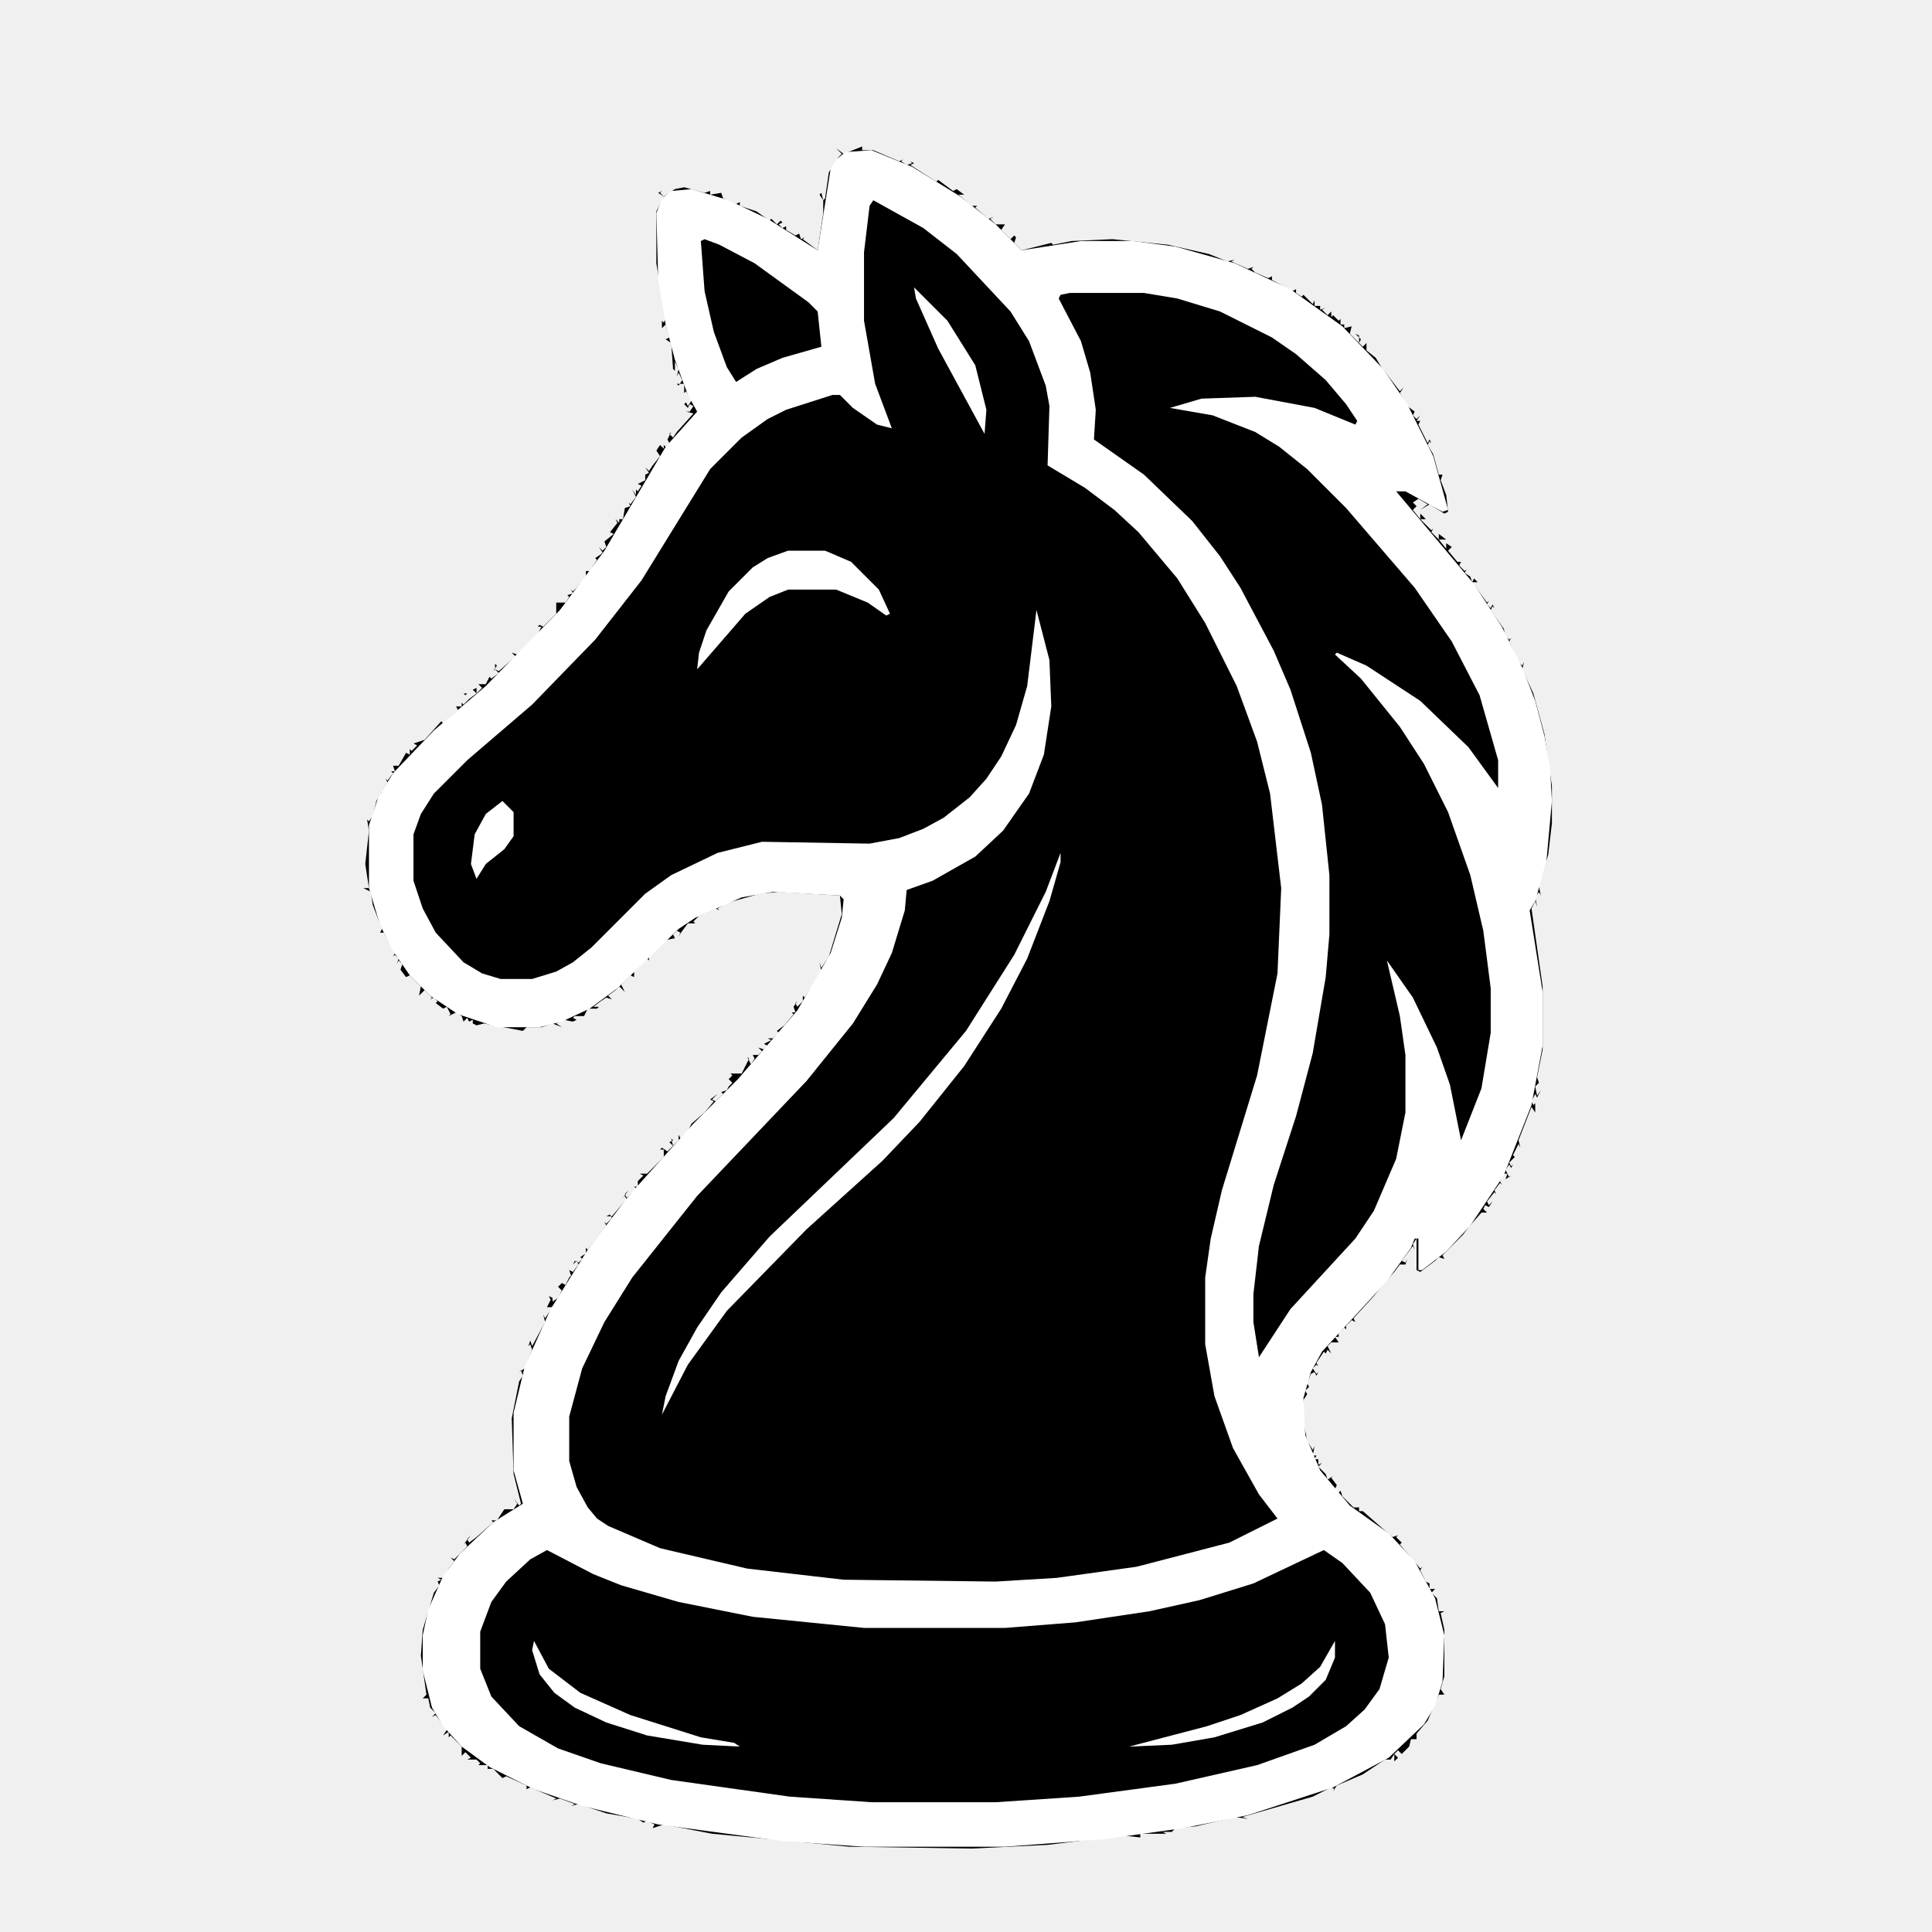
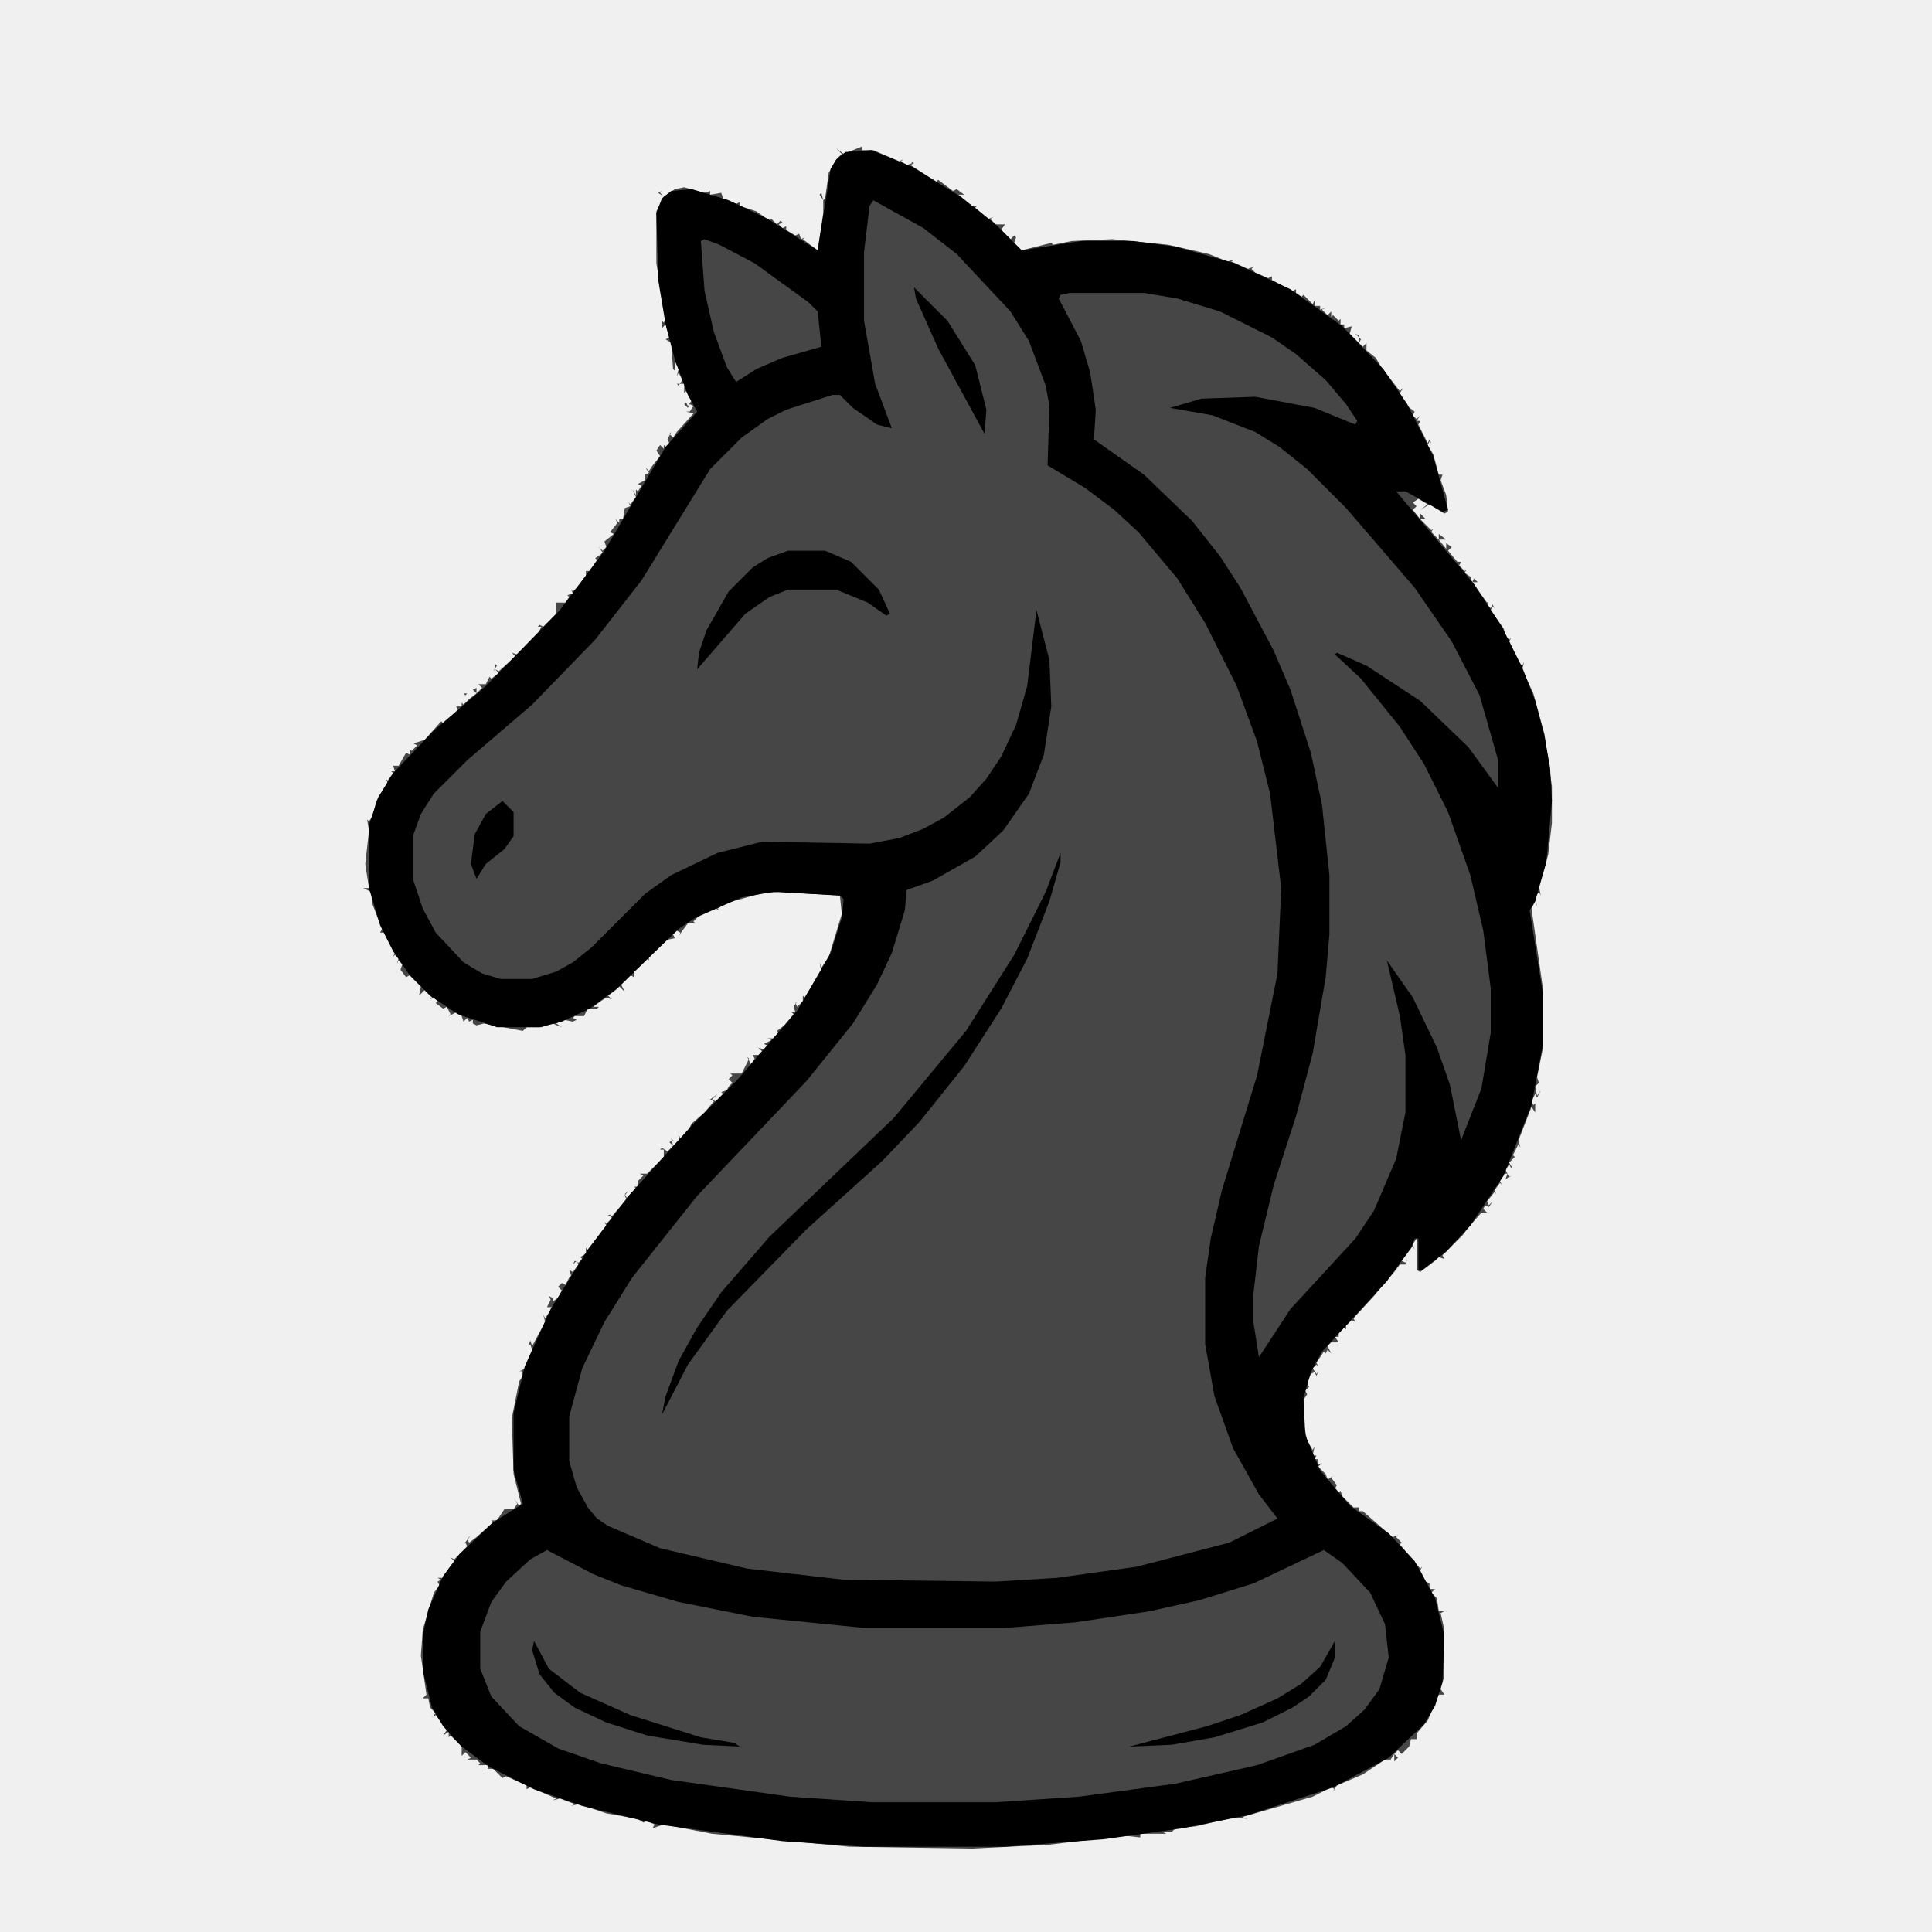
<svg xmlns="http://www.w3.org/2000/svg" width="1042" height="1042" viewBox="0 0 1042 1042">
-   <path d="M 357 103 L 355 104 L 358 106 L 354 114 L 354 142 L 359 172 L 358 174 L 357 173 L 357 177 L 359 175 L 361 182 L 359 183 L 362 185 L 363 199 L 364 200 L 364 195 L 366 199 L 365 203 L 366 201 L 368 205 L 366 208 L 365 207 L 369 207 L 369 212 L 370 211 L 373 216 L 371 219 L 370 217 L 369 218 L 371 220 L 372 218 L 374 219 L 372 222 L 370 222 L 374 223 L 365 233 L 364 231 L 365 233 L 363 236 L 361 234 L 362 233 L 360 237 L 361 239 L 359 241 L 358 240 L 358 242 L 356 240 L 354 243 L 356 246 L 352 251 L 350 250 L 352 251 L 350 254 L 348 252 L 350 255 L 348 256 L 348 259 L 344 261 L 346 262 L 344 265 L 343 264 L 343 267 L 341 264 L 343 268 L 340 272 L 339 271 L 340 273 L 337 274 L 336 280 L 334 280 L 334 282 L 332 280 L 333 282 L 329 287 L 331 288 L 326 292 L 327 295 L 325 297 L 323 295 L 325 298 L 324 299 L 322 297 L 324 299 L 321 301 L 320 300 L 322 302 L 318 308 L 316 308 L 316 311 L 311 317 L 310 314 L 311 317 L 309 319 L 308 318 L 309 320 L 306 321 L 307 322 L 305 325 L 300 325 L 300 331 L 299 332 L 298 330 L 299 332 L 297 334 L 295 332 L 297 334 L 293 338 L 291 337 L 293 335 L 290 338 L 292 338 L 290 342 L 279 353 L 276 352 L 278 354 L 269 362 L 267 361 L 267 358 L 268 359 L 266 362 L 267 361 L 269 363 L 265 366 L 264 365 L 262 369 L 258 369 L 260 371 L 257 374 L 257 371 L 255 372 L 257 374 L 253 377 L 251 375 L 252 374 L 250 374 L 253 377 L 250 380 L 249 379 L 249 381 L 246 381 L 247 383 L 239 390 L 238 389 L 229 399 L 223 401 L 225 402 L 222 405 L 221 404 L 221 407 L 219 406 L 215 413 L 212 413 L 213 416 L 211 416 L 212 417 L 209 421 L 208 420 L 209 422 L 203 432 L 201 440 L 199 443 L 198 442 L 199 448 L 197 466 L 199 479 L 196 479 L 200 481 L 201 488 L 206 501 L 205 503 L 207 503 L 213 514 L 212 516 L 213 515 L 215 517 L 214 520 L 215 518 L 217 520 L 216 523 L 219 527 L 221 526 L 227 532 L 226 537 L 229 534 L 233 538 L 232 539 L 234 538 L 236 540 L 234 542 L 235 541 L 239 544 L 241 543 L 243 547 L 242 548 L 244 547 L 244 549 L 244 547 L 246 546 L 249 548 L 250 551 L 252 549 L 253 551 L 255 550 L 255 552 L 257 553 L 261 552 L 282 556 L 284 554 L 292 554 L 298 552 L 303 554 L 300 552 L 304 550 L 309 551 L 311 550 L 309 549 L 310 548 L 315 548 L 317 544 L 322 544 L 323 543 L 320 543 L 324 540 L 326 543 L 324 540 L 327 538 L 330 539 L 328 537 L 332 534 L 333 535 L 332 534 L 334 532 L 337 535 L 335 531 L 340 526 L 342 527 L 342 529 L 342 524 L 346 520 L 347 521 L 346 520 L 349 517 L 350 518 L 350 516 L 359 507 L 364 506 L 363 504 L 365 502 L 367 503 L 366 505 L 368 502 L 369 503 L 368 502 L 371 498 L 375 498 L 374 497 L 377 494 L 386 490 L 388 491 L 387 490 L 392 487 L 410 482 L 420 481 L 453 483 L 454 493 L 447 516 L 443 522 L 442 519 L 443 524 L 434 538 L 433 537 L 433 540 L 430 543 L 429 541 L 430 540 L 428 543 L 429 546 L 427 546 L 428 547 L 423 553 L 422 552 L 423 553 L 419 556 L 420 557 L 417 560 L 414 560 L 416 561 L 412 563 L 414 564 L 412 566 L 409 565 L 411 567 L 409 569 L 406 569 L 407 571 L 405 574 L 403 570 L 404 571 L 400 579 L 394 579 L 395 580 L 393 582 L 395 584 L 393 586 L 390 585 L 393 586 L 392 588 L 389 589 L 390 590 L 386 594 L 384 593 L 387 590 L 383 593 L 385 594 L 380 600 L 379 599 L 380 600 L 373 606 L 371 610 L 367 614 L 366 612 L 366 615 L 363 618 L 362 614 L 363 615 L 361 616 L 363 618 L 360 621 L 357 619 L 358 618 L 356 620 L 358 620 L 358 624 L 355 627 L 354 626 L 355 627 L 349 633 L 345 633 L 347 634 L 344 637 L 344 640 L 342 640 L 343 641 L 338 646 L 337 644 L 339 642 L 336 646 L 337 645 L 338 647 L 336 649 L 335 648 L 336 649 L 330 656 L 327 656 L 329 655 L 330 657 L 327 660 L 326 659 L 327 661 L 321 669 L 320 667 L 321 669 L 317 674 L 316 673 L 316 676 L 313 678 L 314 679 L 312 681 L 310 680 L 309 682 L 311 680 L 312 682 L 309 686 L 307 685 L 308 688 L 307 689 L 305 687 L 307 689 L 305 693 L 303 692 L 301 694 L 303 696 L 301 700 L 298 702 L 298 700 L 296 699 L 297 701 L 295 705 L 298 705 L 294 711 L 293 709 L 294 713 L 287 726 L 286 723 L 285 726 L 286 725 L 287 728 L 283 738 L 280 740 L 281 739 L 282 742 L 280 745 L 276 765 L 277 795 L 281 811 L 280 812 L 277 808 L 279 811 L 277 814 L 272 814 L 268 820 L 265 820 L 266 821 L 257 829 L 256 828 L 257 829 L 253 832 L 252 830 L 254 828 L 250 833 L 251 832 L 252 834 L 245 841 L 243 840 L 245 842 L 242 846 L 241 845 L 242 846 L 239 851 L 236 851 L 238 852 L 236 853 L 237 855 L 234 859 L 228 879 L 227 893 L 230 914 L 228 916 L 231 916 L 232 921 L 235 924 L 233 926 L 235 925 L 241 933 L 239 936 L 237 934 L 239 936 L 242 934 L 242 937 L 243 936 L 245 938 L 244 939 L 245 938 L 249 942 L 249 947 L 251 945 L 254 948 L 252 949 L 257 949 L 259 951 L 258 952 L 263 952 L 263 954 L 266 954 L 271 959 L 273 958 L 284 963 L 284 965 L 286 964 L 300 970 L 298 971 L 302 970 L 310 973 L 308 974 L 312 973 L 327 978 L 344 981 L 347 983 L 349 982 L 353 984 L 352 986 L 358 984 L 384 989 L 458 996 L 524 997 L 565 995 L 606 990 L 615 991 L 615 989 L 629 989 L 627 988 L 632 988 L 634 986 L 645 985 L 666 980 L 673 981 L 670 980 L 708 969 L 718 964 L 720 965 L 719 966 L 721 963 L 735 957 L 747 949 L 750 949 L 752 946 L 752 950 L 754 948 L 752 946 L 754 944 L 756 946 L 760 942 L 761 938 L 764 938 L 764 935 L 770 928 L 776 914 L 779 914 L 777 911 L 779 904 L 779 879 L 777 870 L 779 869 L 776 869 L 775 862 L 772 859 L 774 857 L 771 857 L 771 854 L 769 853 L 766 847 L 767 845 L 766 846 L 755 833 L 756 832 L 753 829 L 754 828 L 751 829 L 735 815 L 733 815 L 733 813 L 730 813 L 724 807 L 726 805 L 724 807 L 723 804 L 722 805 L 720 803 L 721 801 L 718 797 L 719 796 L 716 798 L 715 795 L 711 791 L 713 789 L 711 790 L 711 787 L 709 787 L 710 785 L 708 785 L 709 780 L 708 782 L 705 777 L 703 767 L 703 755 L 705 752 L 704 750 L 706 748 L 705 746 L 707 741 L 709 740 L 710 742 L 711 740 L 710 741 L 708 738 L 710 736 L 711 737 L 710 735 L 714 729 L 717 732 L 715 730 L 716 728 L 718 730 L 716 726 L 718 724 L 722 724 L 725 721 L 722 724 L 720 721 L 722 721 L 722 719 L 725 716 L 726 717 L 726 715 L 729 712 L 731 713 L 730 711 L 741 699 L 743 701 L 741 699 L 745 694 L 747 695 L 751 692 L 747 695 L 745 694 L 752 686 L 753 687 L 752 686 L 755 682 L 758 682 L 759 679 L 758 681 L 756 680 L 762 672 L 763 674 L 762 671 L 764 668 L 764 685 L 766 686 L 774 680 L 775 683 L 774 680 L 776 678 L 779 679 L 778 677 L 780 675 L 781 676 L 780 675 L 789 666 L 791 669 L 789 666 L 792 662 L 793 663 L 792 662 L 799 654 L 802 654 L 800 652 L 801 650 L 803 651 L 805 648 L 806 649 L 805 648 L 803 650 L 802 648 L 806 643 L 807 644 L 806 642 L 809 638 L 810 639 L 809 637 L 811 633 L 813 633 L 812 636 L 815 634 L 814 635 L 812 631 L 814 628 L 815 630 L 816 628 L 815 629 L 814 627 L 817 624 L 816 623 L 819 617 L 820 619 L 819 615 L 826 597 L 828 600 L 828 595 L 827 596 L 826 594 L 828 590 L 829 592 L 831 588 L 829 591 L 828 586 L 830 584 L 829 581 L 832 566 L 832 532 L 826 490 L 828 486 L 829 489 L 828 484 L 830 481 L 831 483 L 830 478 L 835 461 L 837 444 L 837 424 L 833 396 L 827 374 L 821 361 L 822 357 L 821 359 L 819 357 L 814 346 L 815 344 L 814 345 L 812 343 L 811 339 L 806 332 L 807 331 L 806 332 L 804 329 L 805 327 L 806 328 L 805 326 L 804 328 L 802 326 L 803 324 L 802 325 L 794 314 L 797 314 L 795 312 L 794 314 L 793 311 L 790 309 L 791 307 L 790 308 L 787 305 L 788 303 L 786 303 L 781 297 L 783 295 L 780 293 L 780 296 L 776 291 L 780 291 L 776 288 L 776 291 L 772 287 L 773 285 L 772 286 L 766 280 L 769 280 L 766 277 L 766 280 L 762 275 L 764 273 L 762 271 L 765 269 L 770 272 L 766 275 L 771 272 L 779 277 L 781 276 L 780 267 L 777 259 L 778 256 L 776 256 L 773 245 L 770 240 L 771 238 L 772 239 L 771 237 L 770 239 L 765 229 L 766 227 L 764 227 L 766 224 L 764 226 L 762 224 L 763 222 L 759 219 L 755 212 L 757 209 L 755 211 L 745 198 L 746 196 L 745 198 L 742 193 L 737 189 L 737 185 L 735 187 L 733 185 L 733 181 L 731 180 L 734 183 L 733 185 L 728 180 L 729 176 L 725 177 L 725 175 L 723 175 L 723 172 L 722 173 L 719 170 L 718 171 L 718 168 L 716 170 L 713 167 L 715 166 L 712 167 L 712 165 L 709 165 L 709 162 L 707 160 L 709 162 L 708 164 L 703 159 L 702 160 L 699 158 L 699 156 L 697 157 L 686 151 L 686 149 L 684 150 L 677 147 L 675 145 L 676 144 L 673 145 L 664 141 L 666 140 L 662 141 L 652 137 L 630 132 L 600 129 L 578 130 L 568 132 L 567 131 L 551 135 L 547 131 L 548 128 L 547 127 L 545 129 L 540 124 L 542 121 L 537 121 L 534 118 L 536 117 L 533 118 L 526 112 L 527 111 L 524 111 L 517 105 L 520 105 L 516 102 L 518 101 L 514 103 L 506 97 L 505 98 L 491 89 L 493 88 L 491 87 L 492 88 L 489 89 L 486 87 L 487 86 L 485 87 L 471 81 L 465 81 L 465 79 L 455 83 L 451 80 L 454 83 L 452 85 L 451 84 L 452 85 L 447 93 L 445 107 L 444 108 L 443 104 L 442 105 L 444 108 L 444 115 L 441 135 L 433 129 L 434 128 L 432 129 L 431 126 L 429 127 L 424 124 L 424 122 L 422 123 L 420 121 L 422 120 L 421 119 L 419 121 L 416 118 L 415 119 L 408 114 L 399 111 L 399 109 L 397 110 L 390 107 L 389 104 L 383 105 L 383 103 L 380 104 L 369 101 L 364 102 L 358 106 L 356 104 Z" fill="#000000" fill-rule="evenodd" stroke="none" />
-   <path d="M 362 103 L 357 107 L 354 115 L 355 151 L 359 175 L 364 194 L 371 213 L 376 222 L 359 241 L 326 297 L 302 329 L 262 370 L 234 394 L 212 417 L 204 430 L 199 445 L 199 479 L 205 499 L 212 513 L 221 526 L 232 537 L 247 547 L 268 554 L 291 554 L 303 551 L 318 544 L 333 533 L 366 501 L 375 495 L 400 484 L 417 481 L 453 483 L 455 485 L 454 495 L 448 514 L 430 545 L 398 582 L 374 606 L 339 645 L 317 674 L 297 706 L 283 737 L 277 762 L 277 793 L 282 811 L 266 821 L 248 838 L 239 850 L 231 868 L 228 882 L 228 901 L 233 921 L 239 931 L 249 942 L 264 953 L 288 965 L 314 974 L 355 984 L 422 993 L 466 996 L 542 996 L 595 992 L 638 986 L 673 979 L 719 964 L 749 948 L 768 930 L 774 920 L 778 907 L 779 882 L 774 862 L 763 842 L 749 827 L 728 812 L 712 793 L 704 774 L 703 754 L 707 740 L 713 729 L 748 691 L 761 673 L 763 668 L 765 668 L 765 685 L 767 685 L 780 675 L 793 661 L 811 634 L 826 596 L 832 564 L 832 535 L 825 491 L 828 486 L 834 465 L 837 432 L 836 414 L 833 397 L 828 378 L 821 360 L 810 338 L 795 315 L 753 265 L 758 265 L 778 276 L 781 275 L 773 246 L 759 218 L 746 199 L 724 176 L 696 156 L 666 142 L 634 133 L 611 130 L 583 130 L 551 135 L 537 121 L 518 106 L 492 90 L 470 81 L 456 82 L 451 86 L 448 91 L 441 135 L 414 118 L 393 108 L 373 102 Z M 259 880 L 265 864 L 273 853 L 286 841 L 295 836 L 320 849 L 335 855 L 366 864 L 406 872 L 466 878 L 542 878 L 580 875 L 620 869 L 647 863 L 676 854 L 714 836 L 724 843 L 739 859 L 747 876 L 749 894 L 744 911 L 736 922 L 726 931 L 709 941 L 678 952 L 634 962 L 582 969 L 537 972 L 470 972 L 426 969 L 362 960 L 324 951 L 301 943 L 280 931 L 265 915 L 259 900 Z M 720 885 L 712 899 L 702 908 L 689 916 L 669 925 L 651 931 L 609 942 L 632 941 L 655 937 L 681 929 L 697 921 L 706 915 L 715 906 L 720 894 Z M 288 885 L 287 890 L 291 903 L 299 913 L 310 921 L 327 929 L 349 936 L 379 941 L 399 942 L 396 940 L 378 937 L 340 925 L 313 913 L 296 900 Z M 577 158 L 617 158 L 635 161 L 658 168 L 686 182 L 699 191 L 715 205 L 726 218 L 732 227 L 731 229 L 709 220 L 677 214 L 648 215 L 631 220 L 654 224 L 677 233 L 690 241 L 705 253 L 726 274 L 763 317 L 783 346 L 798 375 L 808 410 L 808 425 L 792 403 L 766 378 L 737 359 L 721 352 L 720 353 L 734 366 L 755 392 L 768 412 L 781 438 L 793 472 L 800 502 L 804 533 L 804 557 L 799 587 L 788 615 L 782 585 L 775 565 L 762 538 L 748 518 L 755 548 L 758 569 L 758 600 L 753 625 L 741 653 L 731 668 L 696 706 L 679 732 L 676 713 L 676 698 L 679 672 L 687 639 L 699 602 L 708 568 L 715 527 L 717 504 L 717 472 L 713 434 L 707 406 L 696 372 L 687 351 L 669 317 L 658 300 L 643 281 L 617 256 L 590 237 L 591 221 L 588 201 L 583 184 L 571 161 L 572 159 Z M 378 130 L 380 129 L 388 132 L 407 142 L 436 163 L 441 168 L 443 187 L 422 193 L 408 199 L 397 206 L 392 198 L 385 179 L 380 157 Z M 471 108 L 498 123 L 516 137 L 545 168 L 555 184 L 564 208 L 566 219 L 565 251 L 585 263 L 601 275 L 614 287 L 635 312 L 650 336 L 667 370 L 678 400 L 685 428 L 691 479 L 689 525 L 678 580 L 659 642 L 653 668 L 650 689 L 650 725 L 655 753 L 665 781 L 679 806 L 689 819 L 663 832 L 613 845 L 570 851 L 537 853 L 455 852 L 403 846 L 356 835 L 328 823 L 322 819 L 317 813 L 311 802 L 307 788 L 307 764 L 314 738 L 326 713 L 341 689 L 376 645 L 435 583 L 460 552 L 473 531 L 481 514 L 488 491 L 489 480 L 503 475 L 526 462 L 541 448 L 555 428 L 563 407 L 567 381 L 566 356 L 559 329 L 554 370 L 548 391 L 540 408 L 532 420 L 523 430 L 509 441 L 498 447 L 485 452 L 469 455 L 411 454 L 387 460 L 362 472 L 348 482 L 319 511 L 309 519 L 300 524 L 287 528 L 270 528 L 260 525 L 250 519 L 235 503 L 228 490 L 223 475 L 223 450 L 227 439 L 234 428 L 252 410 L 287 380 L 321 345 L 346 313 L 383 253 L 400 236 L 414 226 L 424 221 L 449 213 L 453 213 L 460 220 L 473 229 L 481 231 L 472 207 L 466 173 L 466 136 L 469 111 Z M 572 460 L 564 481 L 547 515 L 521 556 L 482 603 L 415 667 L 389 697 L 376 716 L 366 734 L 359 753 L 357 763 L 371 736 L 392 707 L 435 663 L 476 626 L 496 605 L 520 575 L 540 544 L 554 517 L 566 486 L 572 465 Z M 271 432 L 262 439 L 256 450 L 254 466 L 257 474 L 262 466 L 272 458 L 277 451 L 277 438 Z M 480 331 L 474 318 L 459 303 L 445 297 L 425 297 L 414 301 L 406 306 L 393 319 L 381 340 L 377 352 L 376 361 L 402 331 L 415 322 L 425 318 L 451 318 L 468 325 L 478 332 Z M 493 155 L 494 161 L 506 188 L 531 234 L 532 221 L 526 197 L 511 173 Z" fill="#ffffff" fill-rule="evenodd" stroke="none" />
+   <path d="M 357 103 L 355 104 L 358 106 L 354 114 L 354 142 L 359 172 L 358 174 L 357 173 L 357 177 L 359 175 L 361 182 L 359 183 L 362 185 L 363 199 L 364 200 L 364 195 L 366 199 L 365 203 L 366 201 L 368 205 L 366 208 L 365 207 L 369 207 L 369 212 L 370 211 L 373 216 L 371 219 L 370 217 L 369 218 L 371 220 L 372 218 L 374 219 L 372 222 L 370 222 L 374 223 L 365 233 L 364 231 L 365 233 L 363 236 L 361 234 L 362 233 L 360 237 L 361 239 L 359 241 L 358 240 L 358 242 L 356 240 L 354 243 L 356 246 L 352 251 L 350 250 L 352 251 L 350 254 L 348 252 L 350 255 L 348 256 L 348 259 L 344 261 L 346 262 L 344 265 L 343 264 L 343 267 L 341 264 L 343 268 L 340 272 L 339 271 L 340 273 L 337 274 L 336 280 L 334 280 L 334 282 L 332 280 L 333 282 L 329 287 L 331 288 L 326 292 L 327 295 L 325 297 L 323 295 L 325 298 L 324 299 L 322 297 L 324 299 L 321 301 L 320 300 L 322 302 L 318 308 L 316 308 L 316 311 L 311 317 L 310 314 L 311 317 L 309 319 L 308 318 L 309 320 L 306 321 L 307 322 L 305 325 L 300 325 L 300 331 L 299 332 L 298 330 L 299 332 L 297 334 L 295 332 L 297 334 L 293 338 L 291 337 L 293 335 L 290 338 L 292 338 L 290 342 L 279 353 L 276 352 L 278 354 L 269 362 L 267 361 L 267 358 L 268 359 L 266 362 L 267 361 L 269 363 L 265 366 L 264 365 L 262 369 L 258 369 L 260 371 L 257 374 L 257 371 L 255 372 L 257 374 L 253 377 L 251 375 L 252 374 L 250 374 L 253 377 L 250 380 L 249 379 L 249 381 L 246 381 L 247 383 L 239 390 L 238 389 L 229 399 L 223 401 L 225 402 L 222 405 L 221 404 L 221 407 L 219 406 L 215 413 L 212 413 L 213 416 L 211 416 L 212 417 L 209 421 L 208 420 L 209 422 L 203 432 L 201 440 L 199 443 L 198 442 L 199 448 L 197 466 L 199 479 L 196 479 L 200 481 L 201 488 L 206 501 L 205 503 L 207 503 L 213 514 L 212 516 L 213 515 L 215 517 L 214 520 L 215 518 L 217 520 L 216 523 L 219 527 L 221 526 L 227 532 L 226 537 L 229 534 L 233 538 L 232 539 L 234 538 L 236 540 L 234 542 L 235 541 L 239 544 L 241 543 L 243 547 L 242 548 L 244 547 L 244 549 L 244 547 L 246 546 L 249 548 L 250 551 L 252 549 L 253 551 L 255 550 L 255 552 L 257 553 L 261 552 L 282 556 L 284 554 L 292 554 L 298 552 L 303 554 L 300 552 L 304 550 L 309 551 L 311 550 L 309 549 L 310 548 L 315 548 L 317 544 L 322 544 L 323 543 L 320 543 L 324 540 L 326 543 L 324 540 L 327 538 L 330 539 L 328 537 L 332 534 L 333 535 L 332 534 L 334 532 L 337 535 L 335 531 L 340 526 L 342 527 L 342 529 L 342 524 L 346 520 L 347 521 L 346 520 L 349 517 L 350 518 L 350 516 L 359 507 L 364 506 L 363 504 L 365 502 L 367 503 L 366 505 L 368 502 L 369 503 L 368 502 L 371 498 L 375 498 L 374 497 L 377 494 L 386 490 L 388 491 L 387 490 L 392 487 L 410 482 L 420 481 L 453 483 L 454 493 L 447 516 L 443 522 L 442 519 L 443 524 L 434 538 L 433 537 L 433 540 L 430 543 L 429 541 L 430 540 L 428 543 L 429 546 L 427 546 L 428 547 L 423 553 L 422 552 L 423 553 L 419 556 L 420 557 L 417 560 L 414 560 L 416 561 L 412 563 L 414 564 L 412 566 L 409 565 L 411 567 L 409 569 L 406 569 L 407 571 L 405 574 L 403 570 L 404 571 L 400 579 L 394 579 L 395 580 L 393 582 L 395 584 L 393 586 L 390 585 L 393 586 L 392 588 L 389 589 L 390 590 L 386 594 L 384 593 L 387 590 L 383 593 L 385 594 L 380 600 L 379 599 L 380 600 L 373 606 L 371 610 L 367 614 L 366 612 L 366 615 L 363 618 L 362 614 L 363 615 L 361 616 L 363 618 L 360 621 L 357 619 L 358 618 L 356 620 L 358 620 L 358 624 L 355 627 L 354 626 L 355 627 L 349 633 L 345 633 L 347 634 L 344 637 L 344 640 L 342 640 L 343 641 L 338 646 L 337 644 L 339 642 L 336 646 L 337 645 L 338 647 L 336 649 L 335 648 L 336 649 L 330 656 L 327 656 L 329 655 L 330 657 L 327 660 L 326 659 L 327 661 L 321 669 L 320 667 L 321 669 L 317 674 L 316 673 L 316 676 L 313 678 L 314 679 L 312 681 L 310 680 L 309 682 L 311 680 L 312 682 L 309 686 L 307 685 L 308 688 L 307 689 L 305 687 L 307 689 L 305 693 L 303 692 L 301 694 L 303 696 L 301 700 L 298 702 L 298 700 L 296 699 L 297 701 L 295 705 L 298 705 L 294 711 L 293 709 L 294 713 L 287 726 L 286 723 L 285 726 L 286 725 L 287 728 L 283 738 L 280 740 L 281 739 L 282 742 L 280 745 L 276 765 L 277 795 L 281 811 L 280 812 L 277 808 L 279 811 L 277 814 L 272 814 L 268 820 L 265 820 L 266 821 L 257 829 L 256 828 L 257 829 L 253 832 L 252 830 L 254 828 L 250 833 L 251 832 L 252 834 L 245 841 L 243 840 L 245 842 L 242 846 L 241 845 L 242 846 L 239 851 L 236 851 L 238 852 L 236 853 L 237 855 L 234 859 L 228 879 L 227 893 L 230 914 L 228 916 L 231 916 L 232 921 L 235 924 L 233 926 L 235 925 L 241 933 L 239 936 L 237 934 L 239 936 L 242 934 L 242 937 L 243 936 L 245 938 L 244 939 L 245 938 L 249 942 L 249 947 L 251 945 L 254 948 L 252 949 L 257 949 L 259 951 L 258 952 L 263 952 L 263 954 L 266 954 L 271 959 L 273 958 L 284 963 L 284 965 L 286 964 L 300 970 L 298 971 L 302 970 L 310 973 L 308 974 L 312 973 L 327 978 L 344 981 L 347 983 L 349 982 L 353 984 L 352 986 L 358 984 L 384 989 L 458 996 L 524 997 L 565 995 L 606 990 L 615 991 L 615 989 L 629 989 L 627 988 L 632 988 L 634 986 L 645 985 L 666 980 L 673 981 L 670 980 L 708 969 L 718 964 L 720 965 L 719 966 L 721 963 L 735 957 L 747 949 L 750 949 L 752 946 L 752 950 L 754 948 L 752 946 L 754 944 L 756 946 L 760 942 L 761 938 L 764 938 L 764 935 L 770 928 L 776 914 L 779 914 L 777 911 L 779 904 L 779 879 L 777 870 L 779 869 L 776 869 L 775 862 L 772 859 L 774 857 L 771 857 L 771 854 L 769 853 L 766 847 L 767 845 L 766 846 L 755 833 L 756 832 L 753 829 L 754 828 L 751 829 L 735 815 L 733 815 L 733 813 L 730 813 L 724 807 L 726 805 L 724 807 L 723 804 L 722 805 L 720 803 L 721 801 L 718 797 L 719 796 L 716 798 L 715 795 L 711 791 L 713 789 L 711 790 L 711 787 L 709 787 L 710 785 L 708 785 L 709 780 L 708 782 L 705 777 L 703 767 L 703 755 L 705 752 L 704 750 L 706 748 L 705 746 L 707 741 L 709 740 L 710 742 L 711 740 L 710 741 L 708 738 L 710 736 L 711 737 L 710 735 L 714 729 L 717 732 L 715 730 L 716 728 L 718 730 L 716 726 L 718 724 L 722 724 L 725 721 L 722 724 L 720 721 L 722 721 L 722 719 L 725 716 L 726 717 L 726 715 L 729 712 L 731 713 L 730 711 L 741 699 L 743 701 L 741 699 L 745 694 L 747 695 L 751 692 L 747 695 L 745 694 L 752 686 L 753 687 L 752 686 L 755 682 L 758 682 L 759 679 L 758 681 L 756 680 L 762 672 L 763 674 L 762 671 L 764 668 L 764 685 L 766 686 L 774 680 L 775 683 L 774 680 L 776 678 L 779 679 L 778 677 L 780 675 L 781 676 L 780 675 L 789 666 L 791 669 L 789 666 L 792 662 L 793 663 L 792 662 L 799 654 L 802 654 L 800 652 L 801 650 L 803 651 L 805 648 L 806 649 L 805 648 L 803 650 L 802 648 L 806 643 L 807 644 L 806 642 L 809 638 L 810 639 L 809 637 L 811 633 L 813 633 L 812 636 L 815 634 L 814 635 L 812 631 L 814 628 L 815 630 L 816 628 L 815 629 L 814 627 L 817 624 L 816 623 L 819 617 L 820 619 L 819 615 L 826 597 L 828 600 L 828 595 L 827 596 L 826 594 L 828 590 L 829 592 L 831 588 L 829 591 L 828 586 L 830 584 L 829 581 L 832 566 L 832 532 L 826 490 L 828 486 L 829 489 L 828 484 L 830 481 L 831 483 L 830 478 L 835 461 L 837 444 L 837 424 L 833 396 L 827 374 L 821 361 L 822 357 L 821 359 L 819 357 L 814 346 L 815 344 L 814 345 L 812 343 L 811 339 L 806 332 L 807 331 L 806 332 L 804 329 L 805 327 L 806 328 L 805 326 L 804 328 L 802 326 L 803 324 L 802 325 L 794 314 L 797 314 L 795 312 L 794 314 L 793 311 L 790 309 L 791 307 L 790 308 L 787 305 L 788 303 L 786 303 L 781 297 L 783 295 L 780 293 L 780 296 L 776 291 L 780 291 L 776 288 L 776 291 L 772 287 L 773 285 L 772 286 L 766 280 L 769 280 L 766 277 L 766 280 L 762 275 L 764 273 L 762 271 L 765 269 L 770 272 L 766 275 L 771 272 L 779 277 L 781 276 L 780 267 L 777 259 L 778 256 L 776 256 L 773 245 L 770 240 L 771 238 L 772 239 L 771 237 L 770 239 L 765 229 L 766 227 L 764 227 L 766 224 L 764 226 L 762 224 L 763 222 L 759 219 L 755 212 L 757 209 L 755 211 L 745 198 L 746 196 L 745 198 L 742 193 L 737 189 L 737 185 L 735 187 L 733 185 L 733 181 L 731 180 L 734 183 L 733 185 L 728 180 L 729 176 L 725 177 L 725 175 L 723 175 L 723 172 L 722 173 L 719 170 L 718 171 L 718 168 L 716 170 L 713 167 L 715 166 L 712 167 L 712 165 L 709 165 L 709 162 L 707 160 L 709 162 L 708 164 L 703 159 L 702 160 L 699 158 L 699 156 L 697 157 L 686 151 L 686 149 L 684 150 L 677 147 L 675 145 L 676 144 L 673 145 L 664 141 L 666 140 L 662 141 L 652 137 L 630 132 L 600 129 L 578 130 L 568 132 L 567 131 L 551 135 L 547 131 L 548 128 L 547 127 L 545 129 L 540 124 L 542 121 L 537 121 L 534 118 L 536 117 L 533 118 L 526 112 L 527 111 L 524 111 L 517 105 L 520 105 L 516 102 L 518 101 L 514 103 L 506 97 L 505 98 L 491 89 L 493 88 L 491 87 L 492 88 L 489 89 L 486 87 L 487 86 L 485 87 L 471 81 L 465 81 L 465 79 L 455 83 L 451 80 L 454 83 L 452 85 L 451 84 L 452 85 L 447 93 L 445 107 L 444 108 L 443 104 L 442 105 L 444 108 L 444 115 L 441 135 L 433 129 L 434 128 L 432 129 L 431 126 L 429 127 L 424 124 L 424 122 L 422 123 L 420 121 L 422 120 L 421 119 L 419 121 L 416 118 L 415 119 L 408 114 L 399 111 L 399 109 L 397 110 L 390 107 L 389 104 L 383 105 L 383 103 L 380 104 L 369 101 L 364 102 L 358 106 L 356 104 Z" fill="#464646" fill-rule="evenodd" stroke="none" />
+   <path d="M 362 103 L 357 107 L 354 115 L 355 151 L 359 175 L 364 194 L 371 213 L 376 222 L 359 241 L 326 297 L 302 329 L 262 370 L 234 394 L 212 417 L 204 430 L 199 445 L 199 479 L 205 499 L 212 513 L 221 526 L 232 537 L 247 547 L 268 554 L 291 554 L 303 551 L 318 544 L 333 533 L 366 501 L 375 495 L 400 484 L 417 481 L 453 483 L 455 485 L 454 495 L 448 514 L 430 545 L 398 582 L 374 606 L 339 645 L 317 674 L 297 706 L 283 737 L 277 762 L 277 793 L 282 811 L 266 821 L 248 838 L 239 850 L 231 868 L 228 882 L 228 901 L 233 921 L 239 931 L 249 942 L 264 953 L 288 965 L 314 974 L 355 984 L 422 993 L 466 996 L 542 996 L 595 992 L 638 986 L 673 979 L 719 964 L 749 948 L 768 930 L 774 920 L 778 907 L 779 882 L 774 862 L 763 842 L 749 827 L 728 812 L 712 793 L 704 774 L 703 754 L 707 740 L 713 729 L 748 691 L 761 673 L 763 668 L 765 668 L 765 685 L 767 685 L 780 675 L 793 661 L 811 634 L 826 596 L 832 564 L 832 535 L 825 491 L 828 486 L 834 465 L 837 432 L 836 414 L 833 397 L 828 378 L 821 360 L 810 338 L 795 315 L 753 265 L 758 265 L 778 276 L 781 275 L 773 246 L 759 218 L 746 199 L 724 176 L 696 156 L 666 142 L 634 133 L 611 130 L 583 130 L 551 135 L 537 121 L 518 106 L 492 90 L 470 81 L 456 82 L 451 86 L 448 91 L 441 135 L 414 118 L 393 108 L 373 102 Z M 259 880 L 265 864 L 273 853 L 286 841 L 295 836 L 320 849 L 335 855 L 366 864 L 406 872 L 466 878 L 542 878 L 580 875 L 620 869 L 647 863 L 676 854 L 714 836 L 724 843 L 739 859 L 747 876 L 749 894 L 744 911 L 736 922 L 726 931 L 709 941 L 678 952 L 634 962 L 582 969 L 537 972 L 470 972 L 426 969 L 362 960 L 324 951 L 301 943 L 280 931 L 265 915 L 259 900 Z M 720 885 L 712 899 L 702 908 L 689 916 L 669 925 L 651 931 L 609 942 L 632 941 L 655 937 L 681 929 L 697 921 L 706 915 L 715 906 L 720 894 Z M 288 885 L 287 890 L 291 903 L 299 913 L 310 921 L 327 929 L 349 936 L 379 941 L 399 942 L 396 940 L 378 937 L 340 925 L 313 913 L 296 900 Z M 577 158 L 617 158 L 635 161 L 658 168 L 686 182 L 699 191 L 715 205 L 726 218 L 732 227 L 731 229 L 709 220 L 677 214 L 648 215 L 631 220 L 654 224 L 677 233 L 690 241 L 705 253 L 726 274 L 763 317 L 783 346 L 798 375 L 808 410 L 808 425 L 792 403 L 766 378 L 737 359 L 721 352 L 720 353 L 734 366 L 755 392 L 768 412 L 781 438 L 793 472 L 800 502 L 804 533 L 804 557 L 799 587 L 788 615 L 782 585 L 775 565 L 762 538 L 748 518 L 755 548 L 758 569 L 758 600 L 753 625 L 741 653 L 731 668 L 696 706 L 679 732 L 676 713 L 676 698 L 679 672 L 687 639 L 699 602 L 708 568 L 715 527 L 717 504 L 717 472 L 713 434 L 707 406 L 696 372 L 687 351 L 669 317 L 658 300 L 643 281 L 617 256 L 590 237 L 591 221 L 588 201 L 583 184 L 571 161 L 572 159 Z M 378 130 L 380 129 L 388 132 L 407 142 L 436 163 L 441 168 L 443 187 L 422 193 L 408 199 L 397 206 L 392 198 L 385 179 L 380 157 Z M 471 108 L 498 123 L 516 137 L 545 168 L 555 184 L 564 208 L 566 219 L 565 251 L 585 263 L 601 275 L 614 287 L 635 312 L 650 336 L 667 370 L 678 400 L 685 428 L 691 479 L 689 525 L 678 580 L 659 642 L 653 668 L 650 689 L 650 725 L 655 753 L 665 781 L 679 806 L 689 819 L 663 832 L 613 845 L 570 851 L 537 853 L 455 852 L 403 846 L 356 835 L 328 823 L 322 819 L 317 813 L 311 802 L 307 788 L 307 764 L 314 738 L 326 713 L 341 689 L 376 645 L 435 583 L 460 552 L 473 531 L 481 514 L 488 491 L 489 480 L 503 475 L 526 462 L 541 448 L 555 428 L 563 407 L 567 381 L 566 356 L 559 329 L 554 370 L 548 391 L 540 408 L 532 420 L 523 430 L 509 441 L 498 447 L 485 452 L 469 455 L 411 454 L 387 460 L 362 472 L 348 482 L 319 511 L 309 519 L 300 524 L 287 528 L 270 528 L 260 525 L 250 519 L 235 503 L 228 490 L 223 475 L 223 450 L 227 439 L 234 428 L 252 410 L 287 380 L 321 345 L 346 313 L 383 253 L 400 236 L 414 226 L 424 221 L 449 213 L 453 213 L 460 220 L 473 229 L 481 231 L 472 207 L 466 173 L 466 136 L 469 111 Z M 572 460 L 564 481 L 547 515 L 521 556 L 482 603 L 415 667 L 389 697 L 376 716 L 366 734 L 359 753 L 357 763 L 371 736 L 392 707 L 435 663 L 476 626 L 496 605 L 520 575 L 540 544 L 554 517 L 566 486 L 572 465 Z M 271 432 L 262 439 L 256 450 L 254 466 L 257 474 L 262 466 L 272 458 L 277 451 L 277 438 Z M 480 331 L 474 318 L 459 303 L 445 297 L 425 297 L 414 301 L 406 306 L 393 319 L 381 340 L 377 352 L 376 361 L 402 331 L 415 322 L 425 318 L 451 318 L 468 325 L 478 332 Z M 493 155 L 494 161 L 506 188 L 531 234 L 532 221 L 526 197 L 511 173 Z" fill="#000001" fill-rule="evenodd" stroke="none" />
</svg>
